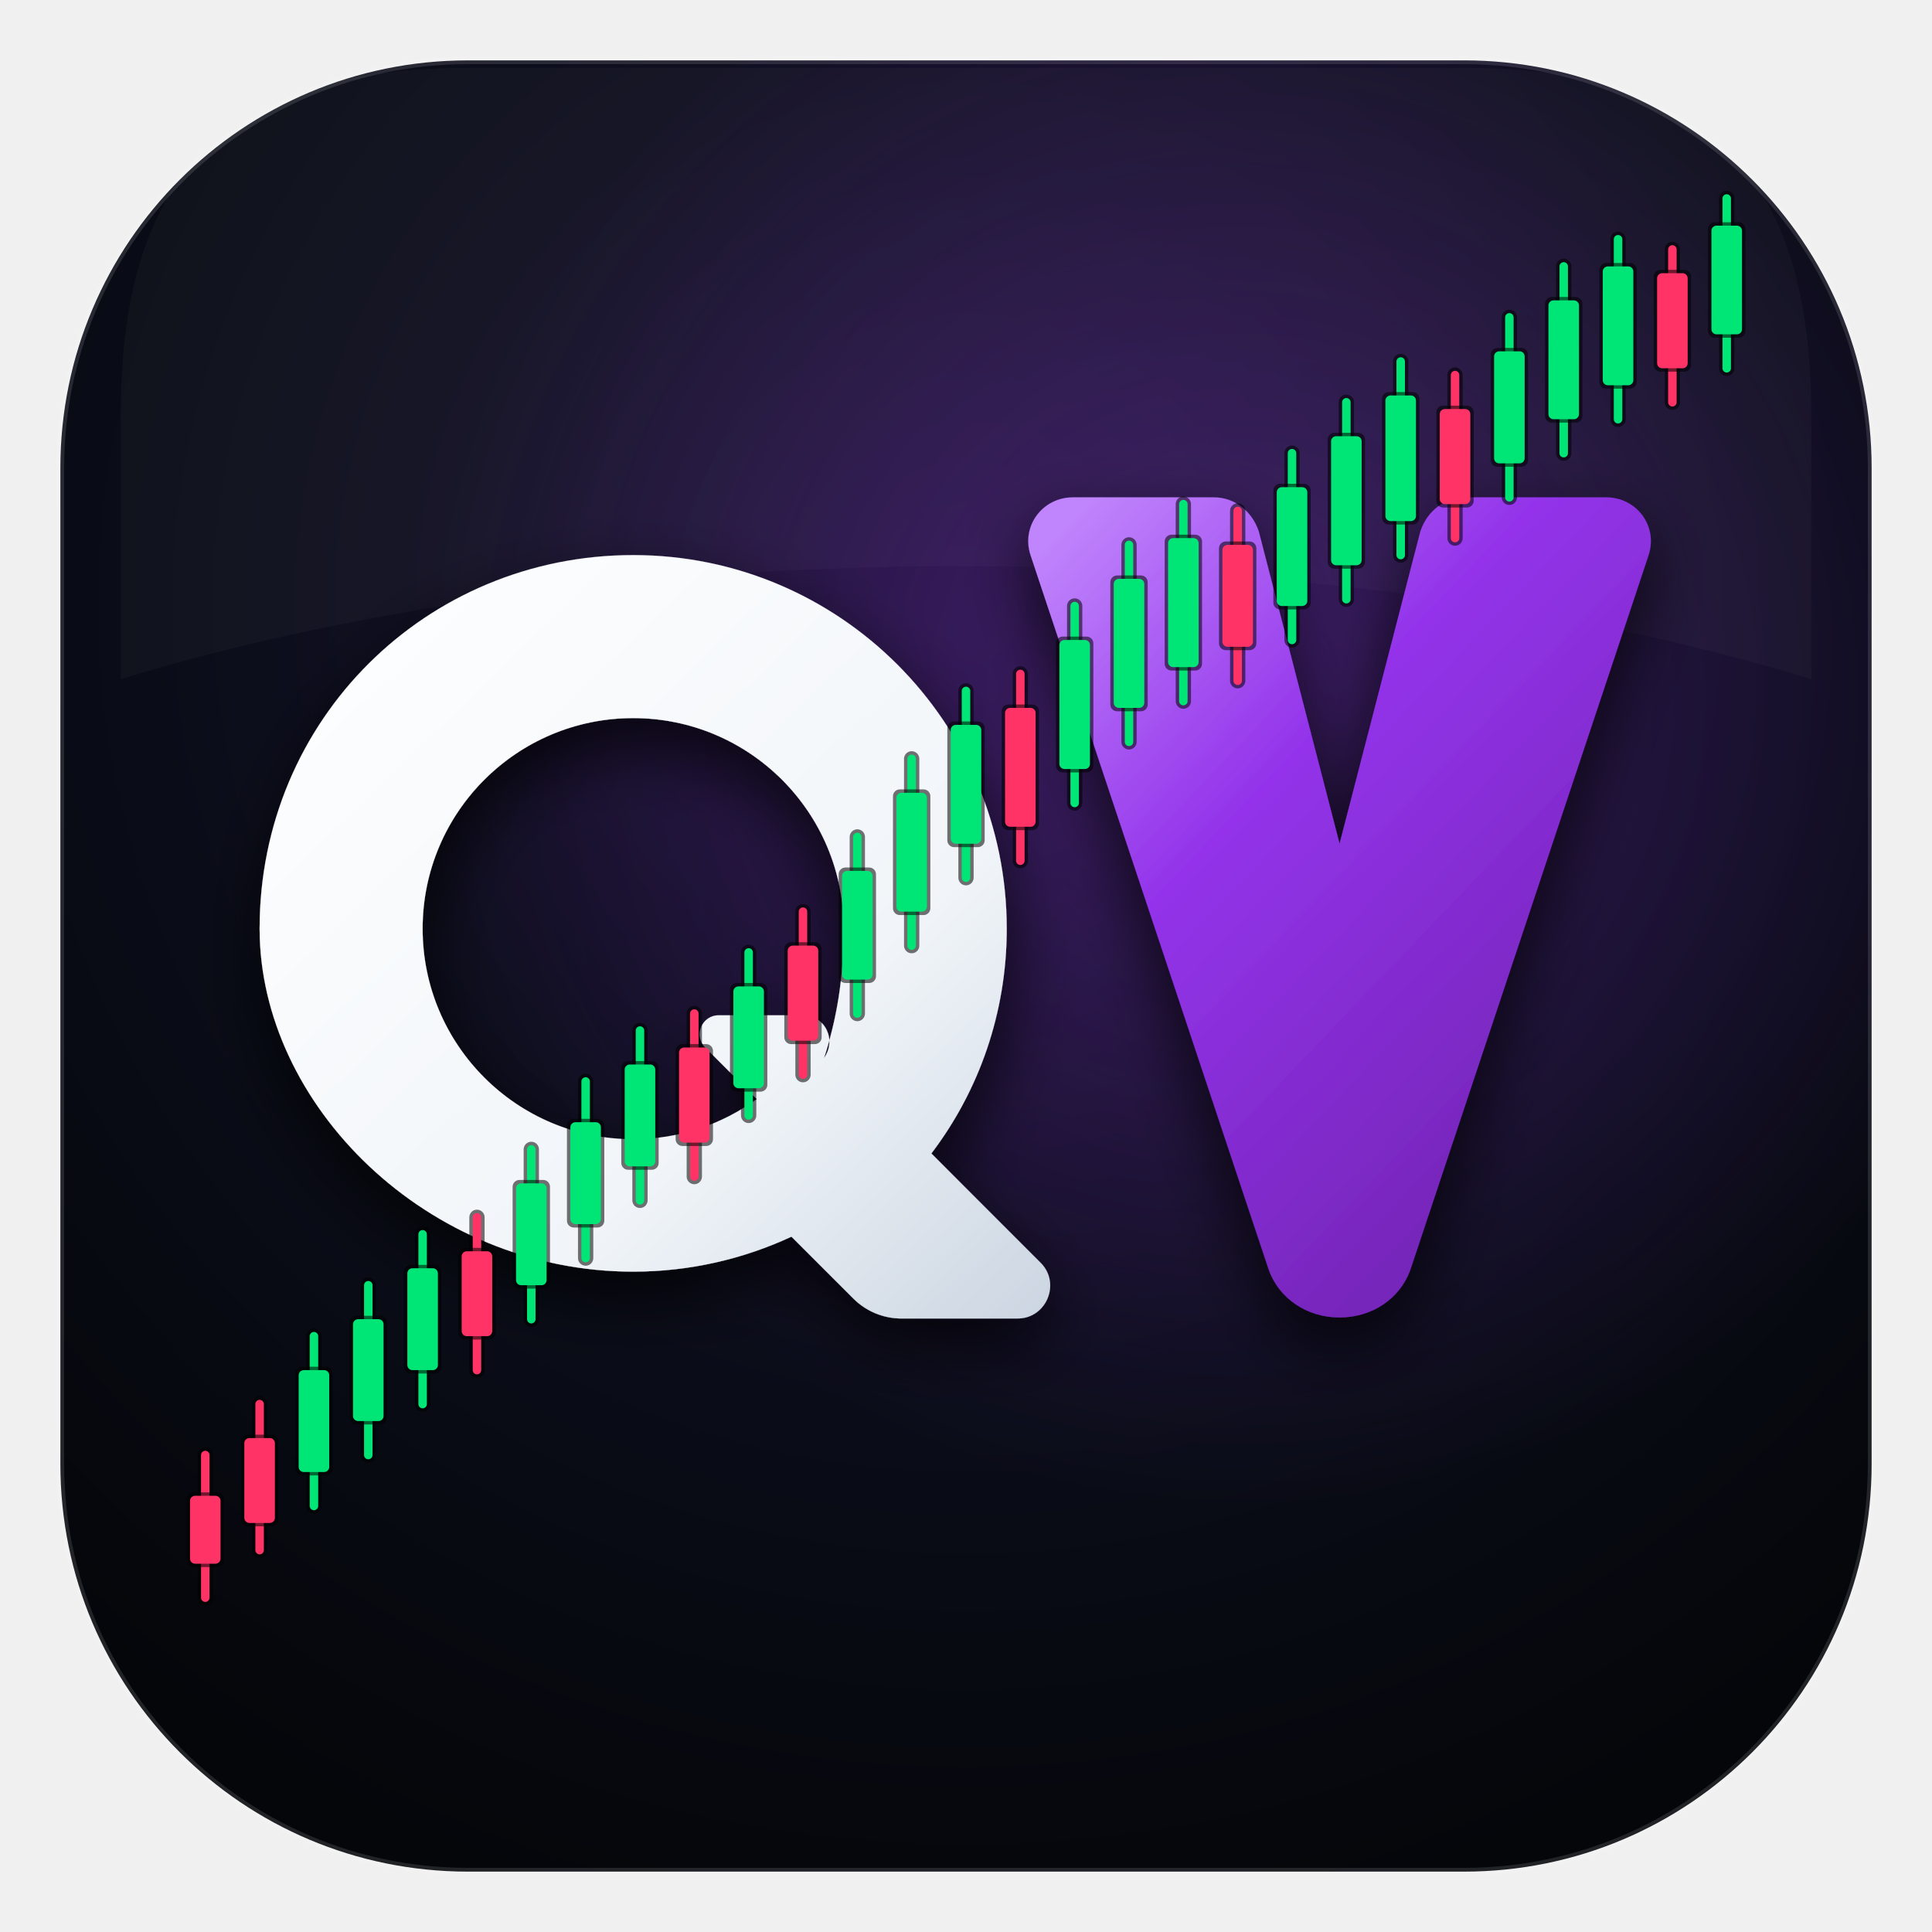
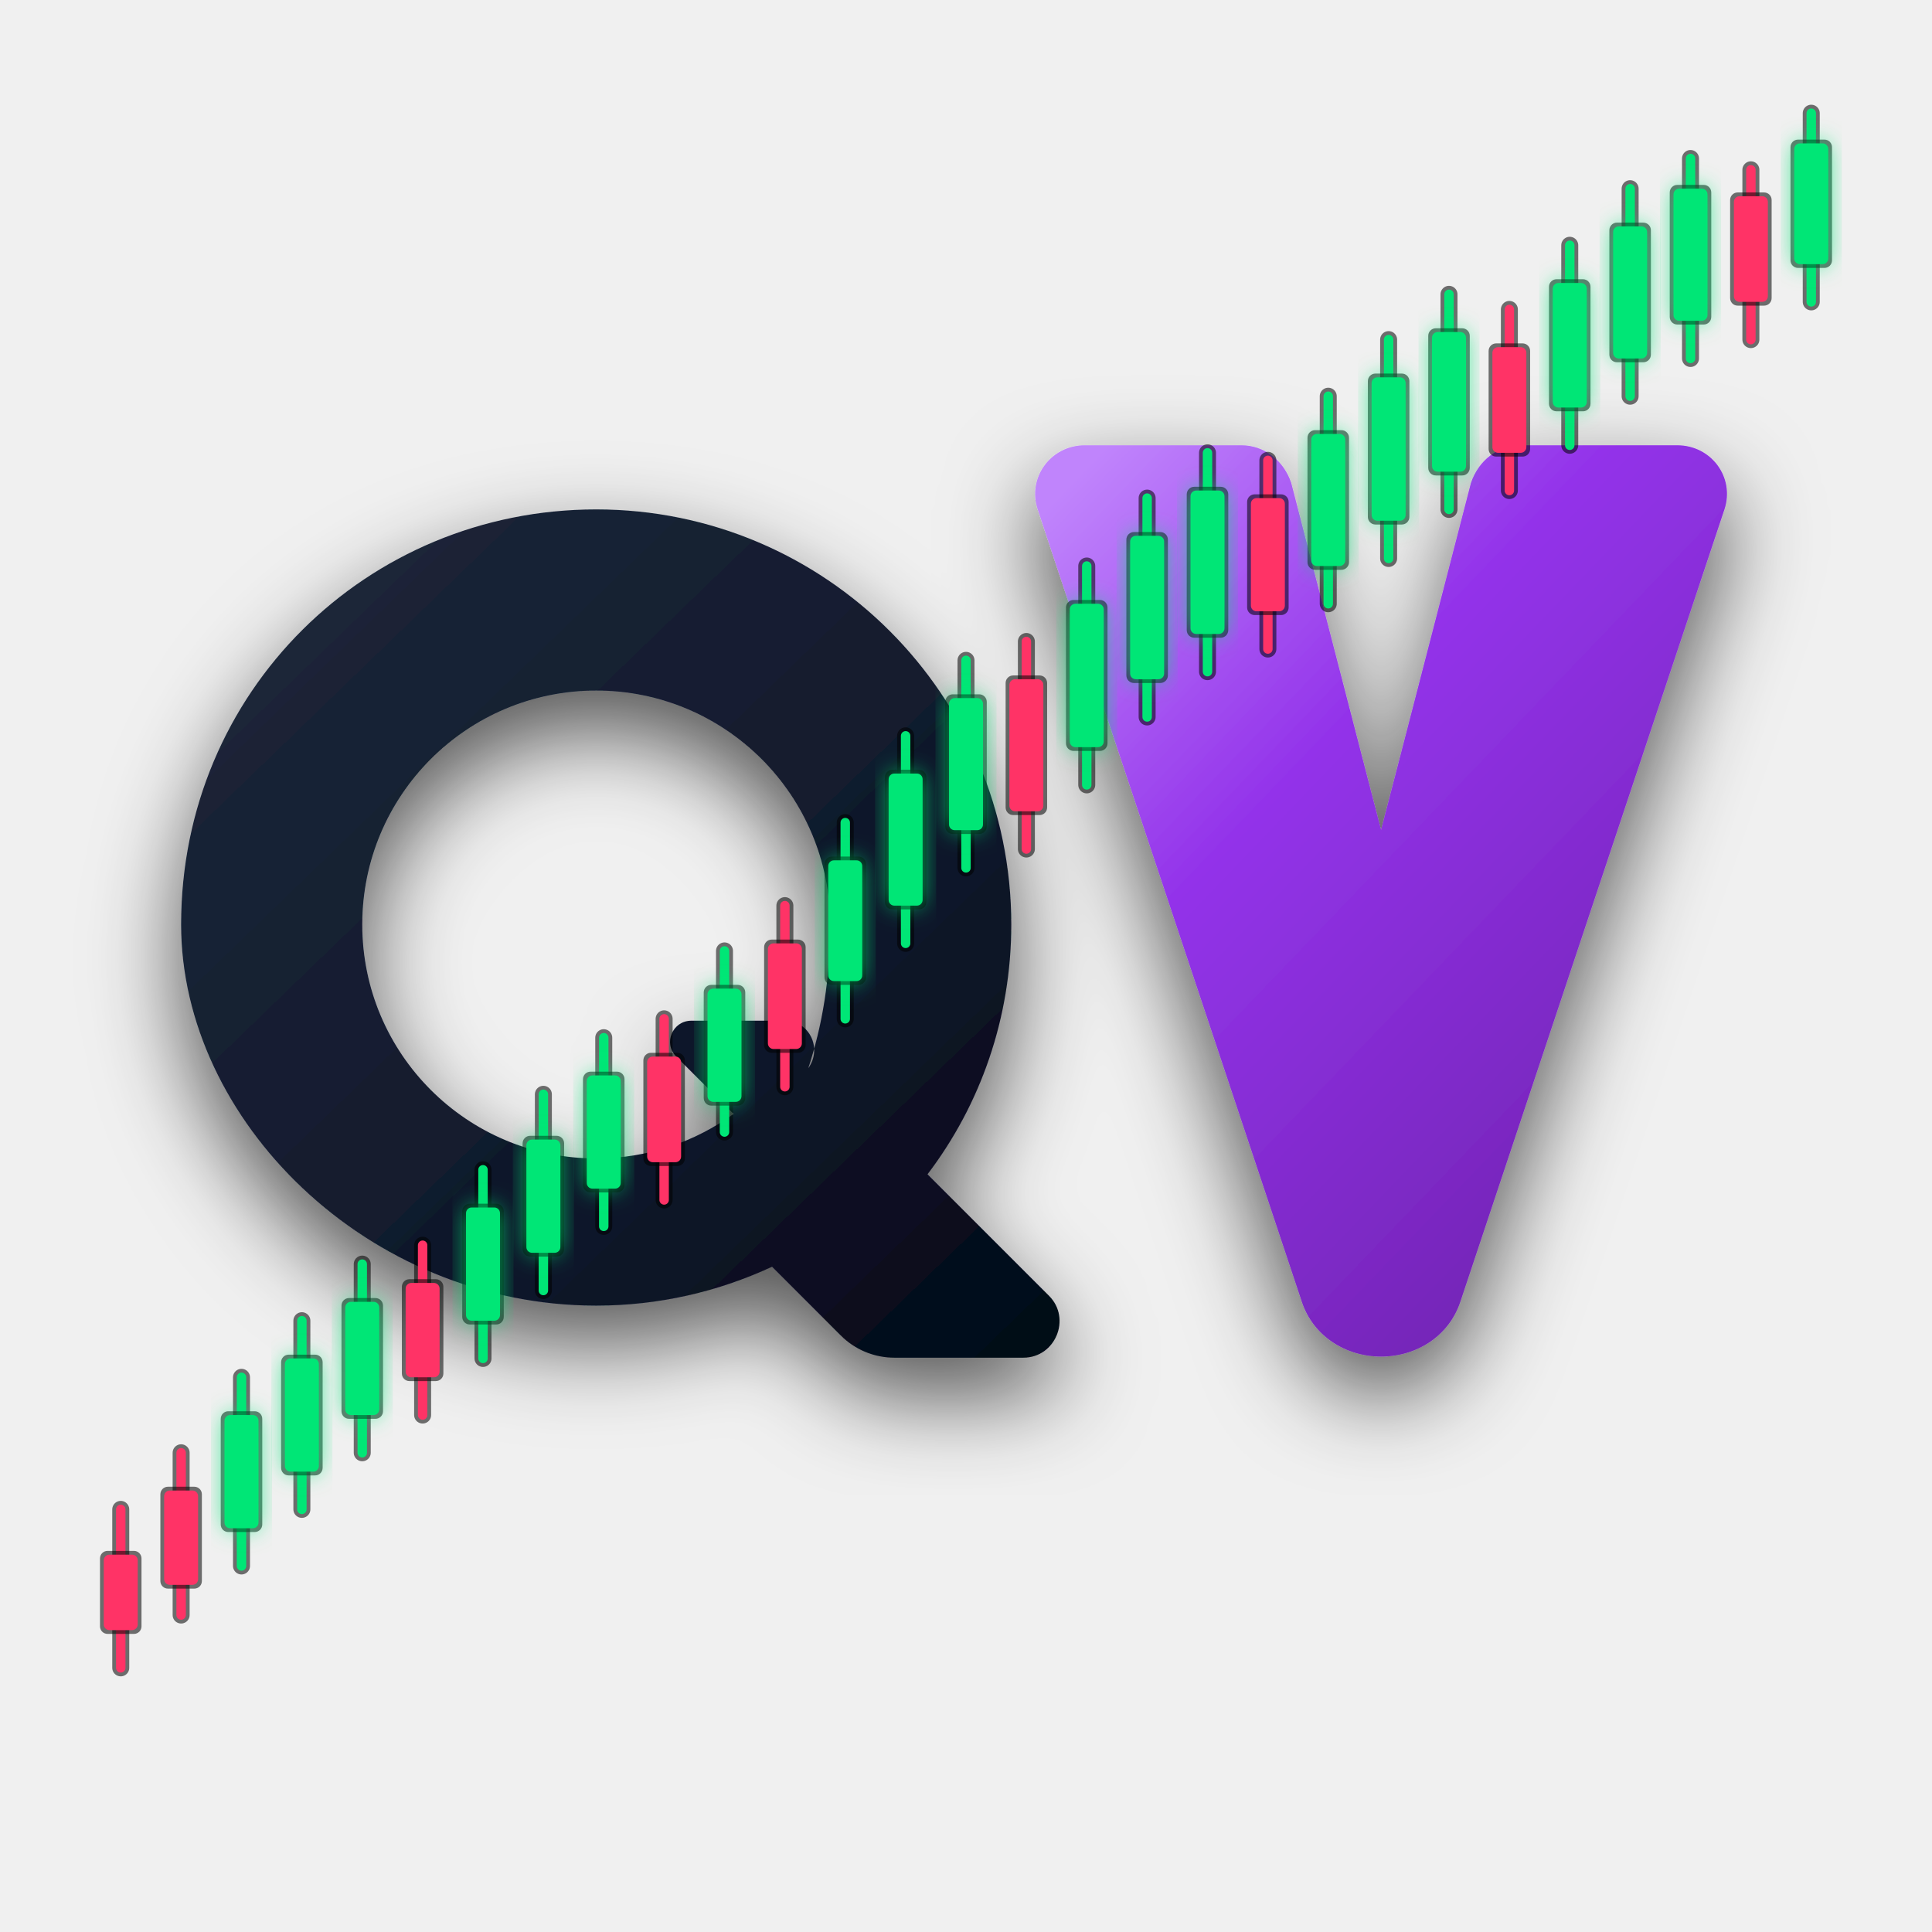
<svg xmlns="http://www.w3.org/2000/svg" viewBox="0 0 512 512" width="100%" height="100%">
  <defs>
-     <radialGradient id="badgeBg" cx="50%" cy="30%" r="75%">
-       <stop offset="0%" stop-color="#1E1436" />
-       <stop offset="60%" stop-color="#0A0D18" />
-       <stop offset="100%" stop-color="#05060A" />
-     </radialGradient>
-     <radialGradient id="nebulaGlow" cx="65%" cy="35%" r="45%">
-       <stop offset="0%" stop-color="#9333EA" stop-opacity="0.3" />
-       <stop offset="100%" stop-color="#9333EA" stop-opacity="0" />
-     </radialGradient>
-     <linearGradient id="qSilverB" x1="0%" y1="0%" x2="100%" y2="100%">
-       <stop offset="0%" stop-color="#FFFFFF" />
-       <stop offset="65%" stop-color="#F1F5F9" />
-       <stop offset="100%" stop-color="#CBD5E1" />
+     <linearGradient id="qSilver" x1="0%" y1="0%" x2="100%" y2="100%">
+       <stop offset="0%" stop-color="#1E293B" />
+       <stop offset="65%" stop-color="#0F172A" />
+       <stop offset="100%" stop-color="#020617" />
    </linearGradient>
-     <linearGradient id="vPurpleB" x1="10%" y1="0%" x2="90%" y2="100%">
+     <linearGradient id="vPurple" x1="10%" y1="0%" x2="90%" y2="100%">
      <stop offset="0%" stop-color="#C084FC" />
      <stop offset="35%" stop-color="#9333EA" />
      <stop offset="100%" stop-color="#6B21A8" />
    </linearGradient>
-     <filter id="neonGlowB" x="-40%" y="-40%" width="180%" height="180%">
-       <feDropShadow dx="0" dy="0" stdDeviation="3.5" flood-color="#00E676" flood-opacity="0.85" />
+     <filter id="neonGlow" x="-40%" y="-40%" width="180%" height="180%">
+       <feDropShadow dx="0" dy="0" stdDeviation="3" flood-color="#00E676" flood-opacity="0.8" />
    </filter>
-     <filter id="letterShadowB" x="-15%" y="-15%" width="130%" height="130%">
-       <feDropShadow dx="0" dy="8" stdDeviation="10" flood-color="#000000" flood-opacity="0.75" />
+     <filter id="letterShadow" x="-15%" y="-15%" width="130%" height="130%">
+       <feDropShadow dx="0" dy="10" stdDeviation="12" flood-color="#000000" flood-opacity="0.65" />
    </filter>
  </defs>
-   <rect x="16" y="16" width="480" height="480" rx="108" fill="url(#badgeBg)" stroke="rgba(255, 255, 255, 0.12)" stroke-width="2" />
-   <path d="M 124,18 L 388,18 C 452,18 480,46 480,110 L 480,180 C 350,140 162,140 32,180 L 32,110 C 32,46 60,18 124,18 Z" fill="white" opacity="0.03" />
-   <rect x="16" y="16" width="480" height="480" rx="108" fill="url(#nebulaGlow)" />
-   <g transform="translate(25.6, 25.6) scale(0.9)">
-     <g filter="url(#letterShadowB)">
-       <path fill="url(#qSilverB)" fill-rule="evenodd" d="         M 158,135         C 218.75,135 268,184.25 268,245         C 268,269.8 259.8,292.8 245.8,311.2         L 278,343.4         C 284,349.4 279.7,359.8 271.2,359.8         L 237,359.8         C 231.7,359.8 226.6,357.7 222.8,353.9         L 204.6,335.7         C 190.4,342.3 174.6,346 158,346         C 97.25,346 48,296.75 48,245         C 48,183.25 97.25,135 158,135 Z         M 158,183         C 123.76,183 96,210.76 96,245         C 96,279.24 123.76,307 158,307         C 171.6,307 184.2,302.6 194.4,295.2         L 179.2,280         C 175.7,276.5 178.2,270.5 183.2,270.5         L 208,270.5         C 214.5,270.5 218,277.8 214.2,283.1         C 217.9,271.8 220,259.6 220,245         C 220,210.76 192.24,183 158,183 Z       " />
-       <path fill="url(#vPurpleB)" d="         M 275,135         L 345,345         C 348,354 356.5,359.5 366,359.5         C 375.5,359.5 384,354 387,345         L 457,135         C 459.8,126.5 453.5,118 444.5,118         L 403,118         C 397,118 391.8,122 389.8,128         L 366,220         L 342.2,128         C 340.2,122 335,118 329,118         L 287.5,118         C 278.5,118 272.2,126.5 275,135 Z       " />
-     </g>
-     <g id="candlestickStreamBadge">
-       <line x1="32" y1="400" x2="32" y2="442" stroke="#000000" stroke-width="4.5" stroke-linecap="round" opacity="0.55" />
-       <line x1="32" y1="400" x2="32" y2="442" stroke="#FF3366" stroke-width="2.5" stroke-linecap="round" />
-       <rect x="26.5" y="411" width="11" height="22" rx="2" fill="#000000" opacity="0.55" />
-       <rect x="27.5" y="412" width="9" height="20" rx="1.5" fill="#FF3366" />
-       <line x1="48" y1="385" x2="48" y2="428" stroke="#000000" stroke-width="4.5" stroke-linecap="round" opacity="0.55" />
-       <line x1="48" y1="385" x2="48" y2="428" stroke="#FF3366" stroke-width="2.5" stroke-linecap="round" />
-       <rect x="42.5" y="394" width="11" height="27" rx="2" fill="#000000" opacity="0.55" />
-       <rect x="43.5" y="395" width="9" height="25" rx="1.5" fill="#FF3366" />
-       <line x1="64" y1="365" x2="64" y2="415" stroke="#000000" stroke-width="4.5" stroke-linecap="round" opacity="0.55" />
-       <line x1="64" y1="365" x2="64" y2="415" stroke="#00E676" stroke-width="2.5" stroke-linecap="round" />
-       <rect x="58.5" y="374" width="11" height="32" rx="2" fill="#000000" opacity="0.55" />
-       <rect x="59.5" y="375" width="9" height="30" rx="1.5" fill="#00E676" filter="url(#neonGlow)" />
-       <line x1="80" y1="350" x2="80" y2="400" stroke="#000000" stroke-width="4.5" stroke-linecap="round" opacity="0.55" />
-       <line x1="80" y1="350" x2="80" y2="400" stroke="#00E676" stroke-width="2.5" stroke-linecap="round" />
-       <rect x="74.5" y="359" width="11" height="32" rx="2" fill="#000000" opacity="0.55" />
-       <rect x="75.5" y="360" width="9" height="30" rx="1.5" fill="#00E676" filter="url(#neonGlow)" />
-       <line x1="96" y1="335" x2="96" y2="385" stroke="#000000" stroke-width="4.5" stroke-linecap="round" opacity="0.55" />
-       <line x1="96" y1="335" x2="96" y2="385" stroke="#00E676" stroke-width="2.5" stroke-linecap="round" />
-       <rect x="90.5" y="344" width="11" height="32" rx="2" fill="#000000" opacity="0.55" />
-       <rect x="91.5" y="345" width="9" height="30" rx="1.5" fill="#00E676" filter="url(#neonGlow)" />
-       <line x1="112" y1="330" x2="112" y2="375" stroke="#000000" stroke-width="4.5" stroke-linecap="round" opacity="0.55" />
-       <line x1="112" y1="330" x2="112" y2="375" stroke="#FF3366" stroke-width="2.5" stroke-linecap="round" />
-       <rect x="106.5" y="339" width="11" height="27" rx="2" fill="#000000" opacity="0.55" />
-       <rect x="107.5" y="340" width="9" height="25" rx="1.5" fill="#FF3366" />
-       <line x1="128" y1="310" x2="128" y2="360" stroke="#000000" stroke-width="4.5" stroke-linecap="round" opacity="0.55" />
-       <line x1="128" y1="310" x2="128" y2="360" stroke="#00E676" stroke-width="2.5" stroke-linecap="round" />
-       <rect x="122.5" y="319" width="11" height="32" rx="2" fill="#000000" opacity="0.55" />
-       <rect x="123.5" y="320" width="9" height="30" rx="1.5" fill="#00E676" filter="url(#neonGlow)" />
-       <line x1="144" y1="290" x2="144" y2="342" stroke="#000000" stroke-width="4.5" stroke-linecap="round" opacity="0.55" />
-       <line x1="144" y1="290" x2="144" y2="342" stroke="#00E676" stroke-width="2.5" stroke-linecap="round" />
-       <rect x="138.5" y="301" width="11" height="32" rx="2" fill="#000000" opacity="0.55" />
-       <rect x="139.5" y="302" width="9" height="30" rx="1.5" fill="#00E676" filter="url(#neonGlow)" />
-       <line x1="160" y1="275" x2="160" y2="325" stroke="#000000" stroke-width="4.5" stroke-linecap="round" opacity="0.55" />
-       <line x1="160" y1="275" x2="160" y2="325" stroke="#00E676" stroke-width="2.5" stroke-linecap="round" />
-       <rect x="154.5" y="284" width="11" height="32" rx="2" fill="#000000" opacity="0.55" />
-       <rect x="155.5" y="285" width="9" height="30" rx="1.5" fill="#00E676" filter="url(#neonGlow)" />
-       <line x1="176" y1="270" x2="176" y2="318" stroke="#000000" stroke-width="4.5" stroke-linecap="round" opacity="0.55" />
-       <line x1="176" y1="270" x2="176" y2="318" stroke="#FF3366" stroke-width="2.5" stroke-linecap="round" />
-       <rect x="170.5" y="279" width="11" height="30" rx="2" fill="#000000" opacity="0.55" />
-       <rect x="171.5" y="280" width="9" height="28" rx="1.5" fill="#FF3366" />
-       <line x1="192" y1="252" x2="192" y2="300" stroke="#000000" stroke-width="4.5" stroke-linecap="round" opacity="0.55" />
-       <line x1="192" y1="252" x2="192" y2="300" stroke="#00E676" stroke-width="2.5" stroke-linecap="round" />
-       <rect x="186.5" y="261" width="11" height="32" rx="2" fill="#000000" opacity="0.55" />
-       <rect x="187.5" y="262" width="9" height="30" rx="1.5" fill="#00E676" filter="url(#neonGlow)" />
-       <line x1="208" y1="240" x2="208" y2="288" stroke="#000000" stroke-width="4.5" stroke-linecap="round" opacity="0.55" />
-       <line x1="208" y1="240" x2="208" y2="288" stroke="#FF3366" stroke-width="2.5" stroke-linecap="round" />
-       <rect x="202.5" y="249" width="11" height="30" rx="2" fill="#000000" opacity="0.55" />
-       <rect x="203.5" y="250" width="9" height="28" rx="1.5" fill="#FF3366" />
-       <line x1="224" y1="218" x2="224" y2="270" stroke="#000000" stroke-width="4.5" stroke-linecap="round" opacity="0.55" />
-       <line x1="224" y1="218" x2="224" y2="270" stroke="#00E676" stroke-width="2.5" stroke-linecap="round" />
-       <rect x="218.5" y="227" width="11" height="34" rx="2" fill="#000000" opacity="0.55" />
-       <rect x="219.5" y="228" width="9" height="32" rx="1.5" fill="#00E676" filter="url(#neonGlow)" />
-       <line x1="240" y1="195" x2="240" y2="250" stroke="#000000" stroke-width="4.5" stroke-linecap="round" opacity="0.55" />
-       <line x1="240" y1="195" x2="240" y2="250" stroke="#00E676" stroke-width="2.5" stroke-linecap="round" />
-       <rect x="234.5" y="204" width="11" height="37" rx="2" fill="#000000" opacity="0.55" />
-       <rect x="235.5" y="205" width="9" height="35" rx="1.5" fill="#00E676" filter="url(#neonGlow)" />
-       <line x1="256" y1="175" x2="256" y2="230" stroke="#000000" stroke-width="4.5" stroke-linecap="round" opacity="0.55" />
-       <line x1="256" y1="175" x2="256" y2="230" stroke="#00E676" stroke-width="2.5" stroke-linecap="round" />
-       <rect x="250.5" y="184" width="11" height="37" rx="2" fill="#000000" opacity="0.55" />
-       <rect x="251.5" y="185" width="9" height="35" rx="1.5" fill="#00E676" filter="url(#neonGlow)" />
-       <line x1="272" y1="170" x2="272" y2="225" stroke="#000000" stroke-width="4.5" stroke-linecap="round" opacity="0.55" />
-       <line x1="272" y1="170" x2="272" y2="225" stroke="#FF3366" stroke-width="2.5" stroke-linecap="round" />
-       <rect x="266.5" y="179" width="11" height="37" rx="2" fill="#000000" opacity="0.55" />
-       <rect x="267.5" y="180" width="9" height="35" rx="1.5" fill="#FF3366" />
-       <line x1="288" y1="150" x2="288" y2="208" stroke="#000000" stroke-width="4.5" stroke-linecap="round" opacity="0.55" />
-       <line x1="288" y1="150" x2="288" y2="208" stroke="#00E676" stroke-width="2.5" stroke-linecap="round" />
-       <rect x="282.5" y="159" width="11" height="40" rx="2" fill="#000000" opacity="0.55" />
-       <rect x="283.5" y="160" width="9" height="38" rx="1.5" fill="#00E676" filter="url(#neonGlow)" />
-       <line x1="304" y1="132" x2="304" y2="190" stroke="#000000" stroke-width="4.5" stroke-linecap="round" opacity="0.55" />
-       <line x1="304" y1="132" x2="304" y2="190" stroke="#00E676" stroke-width="2.5" stroke-linecap="round" />
-       <rect x="298.5" y="141" width="11" height="40" rx="2" fill="#000000" opacity="0.55" />
-       <rect x="299.5" y="142" width="9" height="38" rx="1.5" fill="#00E676" filter="url(#neonGlow)" />
-       <line x1="320" y1="120" x2="320" y2="178" stroke="#000000" stroke-width="4.5" stroke-linecap="round" opacity="0.55" />
-       <line x1="320" y1="120" x2="320" y2="178" stroke="#00E676" stroke-width="2.5" stroke-linecap="round" />
-       <rect x="314.5" y="129" width="11" height="40" rx="2" fill="#000000" opacity="0.55" />
-       <rect x="315.5" y="130" width="9" height="38" rx="1.5" fill="#00E676" filter="url(#neonGlow)" />
-       <line x1="336" y1="122" x2="336" y2="172" stroke="#000000" stroke-width="4.5" stroke-linecap="round" opacity="0.55" />
-       <line x1="336" y1="122" x2="336" y2="172" stroke="#FF3366" stroke-width="2.5" stroke-linecap="round" />
-       <rect x="330.5" y="131" width="11" height="32" rx="2" fill="#000000" opacity="0.55" />
-       <rect x="331.5" y="132" width="9" height="30" rx="1.5" fill="#FF3366" />
-       <line x1="352" y1="105" x2="352" y2="160" stroke="#000000" stroke-width="4.5" stroke-linecap="round" opacity="0.55" />
-       <line x1="352" y1="105" x2="352" y2="160" stroke="#00E676" stroke-width="2.5" stroke-linecap="round" />
-       <rect x="346.5" y="114" width="11" height="37" rx="2" fill="#000000" opacity="0.55" />
-       <rect x="347.5" y="115" width="9" height="35" rx="1.5" fill="#00E676" filter="url(#neonGlow)" />
-       <line x1="368" y1="90" x2="368" y2="148" stroke="#000000" stroke-width="4.5" stroke-linecap="round" opacity="0.55" />
-       <line x1="368" y1="90" x2="368" y2="148" stroke="#00E676" stroke-width="2.5" stroke-linecap="round" />
-       <rect x="362.5" y="99" width="11" height="40" rx="2" fill="#000000" opacity="0.55" />
-       <rect x="363.5" y="100" width="9" height="38" rx="1.5" fill="#00E676" filter="url(#neonGlow)" />
-       <line x1="384" y1="78" x2="384" y2="135" stroke="#000000" stroke-width="4.5" stroke-linecap="round" opacity="0.55" />
-       <line x1="384" y1="78" x2="384" y2="135" stroke="#00E676" stroke-width="2.5" stroke-linecap="round" />
-       <rect x="378.5" y="87" width="11" height="39" rx="2" fill="#000000" opacity="0.55" />
-       <rect x="379.5" y="88" width="9" height="37" rx="1.5" fill="#00E676" filter="url(#neonGlow)" />
-       <line x1="400" y1="82" x2="400" y2="130" stroke="#000000" stroke-width="4.5" stroke-linecap="round" opacity="0.55" />
-       <line x1="400" y1="82" x2="400" y2="130" stroke="#FF3366" stroke-width="2.5" stroke-linecap="round" />
-       <rect x="394.5" y="91" width="11" height="30" rx="2" fill="#000000" opacity="0.55" />
-       <rect x="395.5" y="92" width="9" height="28" rx="1.5" fill="#FF3366" />
-       <line x1="416" y1="65" x2="416" y2="118" stroke="#000000" stroke-width="4.5" stroke-linecap="round" opacity="0.55" />
-       <line x1="416" y1="65" x2="416" y2="118" stroke="#00E676" stroke-width="2.5" stroke-linecap="round" />
-       <rect x="410.5" y="74" width="11" height="35" rx="2" fill="#000000" opacity="0.55" />
-       <rect x="411.5" y="75" width="9" height="33" rx="1.5" fill="#00E676" filter="url(#neonGlow)" />
-       <line x1="432" y1="50" x2="432" y2="105" stroke="#000000" stroke-width="4.5" stroke-linecap="round" opacity="0.55" />
-       <line x1="432" y1="50" x2="432" y2="105" stroke="#00E676" stroke-width="2.5" stroke-linecap="round" />
-       <rect x="426.5" y="59" width="11" height="37" rx="2" fill="#000000" opacity="0.55" />
-       <rect x="427.5" y="60" width="9" height="35" rx="1.5" fill="#00E676" filter="url(#neonGlow)" />
-       <line x1="448" y1="42" x2="448" y2="95" stroke="#000000" stroke-width="4.5" stroke-linecap="round" opacity="0.55" />
-       <line x1="448" y1="42" x2="448" y2="95" stroke="#00E676" stroke-width="2.5" stroke-linecap="round" />
-       <rect x="442.5" y="49" width="11" height="37" rx="2" fill="#000000" opacity="0.55" />
-       <rect x="443.5" y="50" width="9" height="35" rx="1.5" fill="#00E676" filter="url(#neonGlow)" />
-       <line x1="464" y1="45" x2="464" y2="90" stroke="#000000" stroke-width="4.5" stroke-linecap="round" opacity="0.55" />
-       <line x1="464" y1="45" x2="464" y2="90" stroke="#FF3366" stroke-width="2.5" stroke-linecap="round" />
-       <rect x="458.5" y="51" width="11" height="30" rx="2" fill="#000000" opacity="0.55" />
-       <rect x="459.5" y="52" width="9" height="28" rx="1.5" fill="#FF3366" />
-       <line x1="480" y1="30" x2="480" y2="80" stroke="#000000" stroke-width="4.5" stroke-linecap="round" opacity="0.55" />
-       <line x1="480" y1="30" x2="480" y2="80" stroke="#00E676" stroke-width="2.5" stroke-linecap="round" />
-       <rect x="474.5" y="37" width="11" height="34" rx="2" fill="#000000" opacity="0.55" />
-       <rect x="475.5" y="38" width="9" height="32" rx="1.5" fill="#00E676" filter="url(#neonGlow)" />
-     </g>
+   <g filter="url(#letterShadow)">
+     <path fill="url(#qSilver)" fill-rule="evenodd" d="       M 158,135       C 218.75,135 268,184.25 268,245       C 268,269.8 259.8,292.8 245.8,311.2       L 278,343.4       C 284,349.4 279.7,359.8 271.2,359.8       L 237,359.8       C 231.7,359.8 226.6,357.7 222.8,353.9       L 204.6,335.7       C 190.4,342.3 174.6,346 158,346       C 97.25,346 48,296.75 48,245       C 48,183.25 97.25,135 158,135 Z       M 158,183       C 123.76,183 96,210.76 96,245       C 96,279.24 123.76,307 158,307       C 171.6,307 184.2,302.6 194.4,295.2       L 179.2,280       C 175.7,276.5 178.2,270.5 183.2,270.5       L 208,270.5       C 214.5,270.5 218,277.8 214.2,283.1       C 217.9,271.8 220,259.6 220,245       C 220,210.76 192.24,183 158,183 Z     " />
+     <path fill="url(#vPurple)" d="       M 275,135       L 345,345       C 348,354 356.5,359.5 366,359.5       C 375.5,359.5 384,354 387,345       L 457,135       C 459.8,126.5 453.5,118 444.5,118       L 403,118       C 397,118 391.8,122 389.8,128       L 366,220       L 342.2,128       C 340.2,122 335,118 329,118       L 287.5,118       C 278.5,118 272.2,126.5 275,135 Z     " />
+   </g>
+   <g id="candlestickStream">
+     <line x1="32" y1="400" x2="32" y2="442" stroke="#000000" stroke-width="4.5" stroke-linecap="round" opacity="0.55" />
+     <line x1="32" y1="400" x2="32" y2="442" stroke="#FF3366" stroke-width="2.5" stroke-linecap="round" />
+     <rect x="26.5" y="411" width="11" height="22" rx="2" fill="#000000" opacity="0.55" />
+     <rect x="27.5" y="412" width="9" height="20" rx="1.5" fill="#FF3366" />
+     <line x1="48" y1="385" x2="48" y2="428" stroke="#000000" stroke-width="4.5" stroke-linecap="round" opacity="0.55" />
+     <line x1="48" y1="385" x2="48" y2="428" stroke="#FF3366" stroke-width="2.5" stroke-linecap="round" />
+     <rect x="42.5" y="394" width="11" height="27" rx="2" fill="#000000" opacity="0.55" />
+     <rect x="43.5" y="395" width="9" height="25" rx="1.5" fill="#FF3366" />
+     <line x1="64" y1="365" x2="64" y2="415" stroke="#000000" stroke-width="4.5" stroke-linecap="round" opacity="0.55" />
+     <line x1="64" y1="365" x2="64" y2="415" stroke="#00E676" stroke-width="2.5" stroke-linecap="round" />
+     <rect x="58.5" y="374" width="11" height="32" rx="2" fill="#000000" opacity="0.55" />
+     <rect x="59.5" y="375" width="9" height="30" rx="1.5" fill="#00E676" filter="url(#neonGlow)" />
+     <line x1="80" y1="350" x2="80" y2="400" stroke="#000000" stroke-width="4.5" stroke-linecap="round" opacity="0.55" />
+     <line x1="80" y1="350" x2="80" y2="400" stroke="#00E676" stroke-width="2.5" stroke-linecap="round" />
+     <rect x="74.5" y="359" width="11" height="32" rx="2" fill="#000000" opacity="0.55" />
+     <rect x="75.5" y="360" width="9" height="30" rx="1.5" fill="#00E676" filter="url(#neonGlow)" />
+     <line x1="96" y1="335" x2="96" y2="385" stroke="#000000" stroke-width="4.5" stroke-linecap="round" opacity="0.55" />
+     <line x1="96" y1="335" x2="96" y2="385" stroke="#00E676" stroke-width="2.5" stroke-linecap="round" />
+     <rect x="90.5" y="344" width="11" height="32" rx="2" fill="#000000" opacity="0.55" />
+     <rect x="91.5" y="345" width="9" height="30" rx="1.5" fill="#00E676" filter="url(#neonGlow)" />
+     <line x1="112" y1="330" x2="112" y2="375" stroke="#000000" stroke-width="4.5" stroke-linecap="round" opacity="0.55" />
+     <line x1="112" y1="330" x2="112" y2="375" stroke="#FF3366" stroke-width="2.5" stroke-linecap="round" />
+     <rect x="106.5" y="339" width="11" height="27" rx="2" fill="#000000" opacity="0.55" />
+     <rect x="107.5" y="340" width="9" height="25" rx="1.5" fill="#FF3366" />
+     <line x1="128" y1="310" x2="128" y2="360" stroke="#000000" stroke-width="4.5" stroke-linecap="round" opacity="0.55" />
+     <line x1="128" y1="310" x2="128" y2="360" stroke="#00E676" stroke-width="2.5" stroke-linecap="round" />
+     <rect x="122.5" y="319" width="11" height="32" rx="2" fill="#000000" opacity="0.55" />
+     <rect x="123.5" y="320" width="9" height="30" rx="1.5" fill="#00E676" filter="url(#neonGlow)" />
+     <line x1="144" y1="290" x2="144" y2="342" stroke="#000000" stroke-width="4.5" stroke-linecap="round" opacity="0.55" />
+     <line x1="144" y1="290" x2="144" y2="342" stroke="#00E676" stroke-width="2.5" stroke-linecap="round" />
+     <rect x="138.5" y="301" width="11" height="32" rx="2" fill="#000000" opacity="0.55" />
+     <rect x="139.5" y="302" width="9" height="30" rx="1.5" fill="#00E676" filter="url(#neonGlow)" />
+     <line x1="160" y1="275" x2="160" y2="325" stroke="#000000" stroke-width="4.5" stroke-linecap="round" opacity="0.55" />
+     <line x1="160" y1="275" x2="160" y2="325" stroke="#00E676" stroke-width="2.5" stroke-linecap="round" />
+     <rect x="154.5" y="284" width="11" height="32" rx="2" fill="#000000" opacity="0.55" />
+     <rect x="155.5" y="285" width="9" height="30" rx="1.5" fill="#00E676" filter="url(#neonGlow)" />
+     <line x1="176" y1="270" x2="176" y2="318" stroke="#000000" stroke-width="4.5" stroke-linecap="round" opacity="0.55" />
+     <line x1="176" y1="270" x2="176" y2="318" stroke="#FF3366" stroke-width="2.5" stroke-linecap="round" />
+     <rect x="170.5" y="279" width="11" height="30" rx="2" fill="#000000" opacity="0.55" />
+     <rect x="171.5" y="280" width="9" height="28" rx="1.5" fill="#FF3366" />
+     <line x1="192" y1="252" x2="192" y2="300" stroke="#000000" stroke-width="4.5" stroke-linecap="round" opacity="0.55" />
+     <line x1="192" y1="252" x2="192" y2="300" stroke="#00E676" stroke-width="2.5" stroke-linecap="round" />
+     <rect x="186.5" y="261" width="11" height="32" rx="2" fill="#000000" opacity="0.55" />
+     <rect x="187.5" y="262" width="9" height="30" rx="1.5" fill="#00E676" filter="url(#neonGlow)" />
+     <line x1="208" y1="240" x2="208" y2="288" stroke="#000000" stroke-width="4.5" stroke-linecap="round" opacity="0.55" />
+     <line x1="208" y1="240" x2="208" y2="288" stroke="#FF3366" stroke-width="2.5" stroke-linecap="round" />
+     <rect x="202.5" y="249" width="11" height="30" rx="2" fill="#000000" opacity="0.55" />
+     <rect x="203.5" y="250" width="9" height="28" rx="1.5" fill="#FF3366" />
+     <line x1="224" y1="218" x2="224" y2="270" stroke="#000000" stroke-width="4.5" stroke-linecap="round" opacity="0.55" />
+     <line x1="224" y1="218" x2="224" y2="270" stroke="#00E676" stroke-width="2.5" stroke-linecap="round" />
+     <rect x="218.5" y="227" width="11" height="34" rx="2" fill="#000000" opacity="0.55" />
+     <rect x="219.5" y="228" width="9" height="32" rx="1.5" fill="#00E676" filter="url(#neonGlow)" />
+     <line x1="240" y1="195" x2="240" y2="250" stroke="#000000" stroke-width="4.5" stroke-linecap="round" opacity="0.55" />
+     <line x1="240" y1="195" x2="240" y2="250" stroke="#00E676" stroke-width="2.5" stroke-linecap="round" />
+     <rect x="234.5" y="204" width="11" height="37" rx="2" fill="#000000" opacity="0.55" />
+     <rect x="235.5" y="205" width="9" height="35" rx="1.5" fill="#00E676" filter="url(#neonGlow)" />
+     <line x1="256" y1="175" x2="256" y2="230" stroke="#000000" stroke-width="4.5" stroke-linecap="round" opacity="0.55" />
+     <line x1="256" y1="175" x2="256" y2="230" stroke="#00E676" stroke-width="2.5" stroke-linecap="round" />
+     <rect x="250.5" y="184" width="11" height="37" rx="2" fill="#000000" opacity="0.55" />
+     <rect x="251.5" y="185" width="9" height="35" rx="1.5" fill="#00E676" filter="url(#neonGlow)" />
+     <line x1="272" y1="170" x2="272" y2="225" stroke="#000000" stroke-width="4.5" stroke-linecap="round" opacity="0.55" />
+     <line x1="272" y1="170" x2="272" y2="225" stroke="#FF3366" stroke-width="2.5" stroke-linecap="round" />
+     <rect x="266.5" y="179" width="11" height="37" rx="2" fill="#000000" opacity="0.55" />
+     <rect x="267.5" y="180" width="9" height="35" rx="1.5" fill="#FF3366" />
+     <line x1="288" y1="150" x2="288" y2="208" stroke="#000000" stroke-width="4.5" stroke-linecap="round" opacity="0.55" />
+     <line x1="288" y1="150" x2="288" y2="208" stroke="#00E676" stroke-width="2.5" stroke-linecap="round" />
+     <rect x="282.5" y="159" width="11" height="40" rx="2" fill="#000000" opacity="0.55" />
+     <rect x="283.5" y="160" width="9" height="38" rx="1.5" fill="#00E676" filter="url(#neonGlow)" />
+     <line x1="304" y1="132" x2="304" y2="190" stroke="#000000" stroke-width="4.5" stroke-linecap="round" opacity="0.55" />
+     <line x1="304" y1="132" x2="304" y2="190" stroke="#00E676" stroke-width="2.5" stroke-linecap="round" />
+     <rect x="298.5" y="141" width="11" height="40" rx="2" fill="#000000" opacity="0.55" />
+     <rect x="299.5" y="142" width="9" height="38" rx="1.5" fill="#00E676" filter="url(#neonGlow)" />
+     <line x1="320" y1="120" x2="320" y2="178" stroke="#000000" stroke-width="4.5" stroke-linecap="round" opacity="0.55" />
+     <line x1="320" y1="120" x2="320" y2="178" stroke="#00E676" stroke-width="2.5" stroke-linecap="round" />
+     <rect x="314.5" y="129" width="11" height="40" rx="2" fill="#000000" opacity="0.55" />
+     <rect x="315.5" y="130" width="9" height="38" rx="1.5" fill="#00E676" filter="url(#neonGlow)" />
+     <line x1="336" y1="122" x2="336" y2="172" stroke="#000000" stroke-width="4.5" stroke-linecap="round" opacity="0.55" />
+     <line x1="336" y1="122" x2="336" y2="172" stroke="#FF3366" stroke-width="2.5" stroke-linecap="round" />
+     <rect x="330.5" y="131" width="11" height="32" rx="2" fill="#000000" opacity="0.55" />
+     <rect x="331.5" y="132" width="9" height="30" rx="1.5" fill="#FF3366" />
+     <line x1="352" y1="105" x2="352" y2="160" stroke="#000000" stroke-width="4.5" stroke-linecap="round" opacity="0.55" />
+     <line x1="352" y1="105" x2="352" y2="160" stroke="#00E676" stroke-width="2.5" stroke-linecap="round" />
+     <rect x="346.5" y="114" width="11" height="37" rx="2" fill="#000000" opacity="0.55" />
+     <rect x="347.5" y="115" width="9" height="35" rx="1.5" fill="#00E676" filter="url(#neonGlow)" />
+     <line x1="368" y1="90" x2="368" y2="148" stroke="#000000" stroke-width="4.5" stroke-linecap="round" opacity="0.55" />
+     <line x1="368" y1="90" x2="368" y2="148" stroke="#00E676" stroke-width="2.5" stroke-linecap="round" />
+     <rect x="362.5" y="99" width="11" height="40" rx="2" fill="#000000" opacity="0.55" />
+     <rect x="363.5" y="100" width="9" height="38" rx="1.5" fill="#00E676" filter="url(#neonGlow)" />
+     <line x1="384" y1="78" x2="384" y2="135" stroke="#000000" stroke-width="4.5" stroke-linecap="round" opacity="0.55" />
+     <line x1="384" y1="78" x2="384" y2="135" stroke="#00E676" stroke-width="2.5" stroke-linecap="round" />
+     <rect x="378.5" y="87" width="11" height="39" rx="2" fill="#000000" opacity="0.55" />
+     <rect x="379.5" y="88" width="9" height="37" rx="1.5" fill="#00E676" filter="url(#neonGlow)" />
+     <line x1="400" y1="82" x2="400" y2="130" stroke="#000000" stroke-width="4.5" stroke-linecap="round" opacity="0.55" />
+     <line x1="400" y1="82" x2="400" y2="130" stroke="#FF3366" stroke-width="2.5" stroke-linecap="round" />
+     <rect x="394.5" y="91" width="11" height="30" rx="2" fill="#000000" opacity="0.55" />
+     <rect x="395.5" y="92" width="9" height="28" rx="1.5" fill="#FF3366" />
+     <line x1="416" y1="65" x2="416" y2="118" stroke="#000000" stroke-width="4.5" stroke-linecap="round" opacity="0.55" />
+     <line x1="416" y1="65" x2="416" y2="118" stroke="#00E676" stroke-width="2.5" stroke-linecap="round" />
+     <rect x="410.5" y="74" width="11" height="35" rx="2" fill="#000000" opacity="0.55" />
+     <rect x="411.5" y="75" width="9" height="33" rx="1.5" fill="#00E676" filter="url(#neonGlow)" />
+     <line x1="432" y1="50" x2="432" y2="105" stroke="#000000" stroke-width="4.5" stroke-linecap="round" opacity="0.55" />
+     <line x1="432" y1="50" x2="432" y2="105" stroke="#00E676" stroke-width="2.5" stroke-linecap="round" />
+     <rect x="426.5" y="59" width="11" height="37" rx="2" fill="#000000" opacity="0.55" />
+     <rect x="427.5" y="60" width="9" height="35" rx="1.5" fill="#00E676" filter="url(#neonGlow)" />
+     <line x1="448" y1="42" x2="448" y2="95" stroke="#000000" stroke-width="4.5" stroke-linecap="round" opacity="0.55" />
+     <line x1="448" y1="42" x2="448" y2="95" stroke="#00E676" stroke-width="2.5" stroke-linecap="round" />
+     <rect x="442.5" y="49" width="11" height="37" rx="2" fill="#000000" opacity="0.55" />
+     <rect x="443.5" y="50" width="9" height="35" rx="1.5" fill="#00E676" filter="url(#neonGlow)" />
+     <line x1="464" y1="45" x2="464" y2="90" stroke="#000000" stroke-width="4.5" stroke-linecap="round" opacity="0.55" />
+     <line x1="464" y1="45" x2="464" y2="90" stroke="#FF3366" stroke-width="2.5" stroke-linecap="round" />
+     <rect x="458.5" y="51" width="11" height="30" rx="2" fill="#000000" opacity="0.55" />
+     <rect x="459.5" y="52" width="9" height="28" rx="1.5" fill="#FF3366" />
+     <line x1="480" y1="30" x2="480" y2="80" stroke="#000000" stroke-width="4.5" stroke-linecap="round" opacity="0.55" />
+     <line x1="480" y1="30" x2="480" y2="80" stroke="#00E676" stroke-width="2.5" stroke-linecap="round" />
+     <rect x="474.5" y="37" width="11" height="34" rx="2" fill="#000000" opacity="0.55" />
+     <rect x="475.5" y="38" width="9" height="32" rx="1.5" fill="#00E676" filter="url(#neonGlow)" />
  </g>
</svg>
